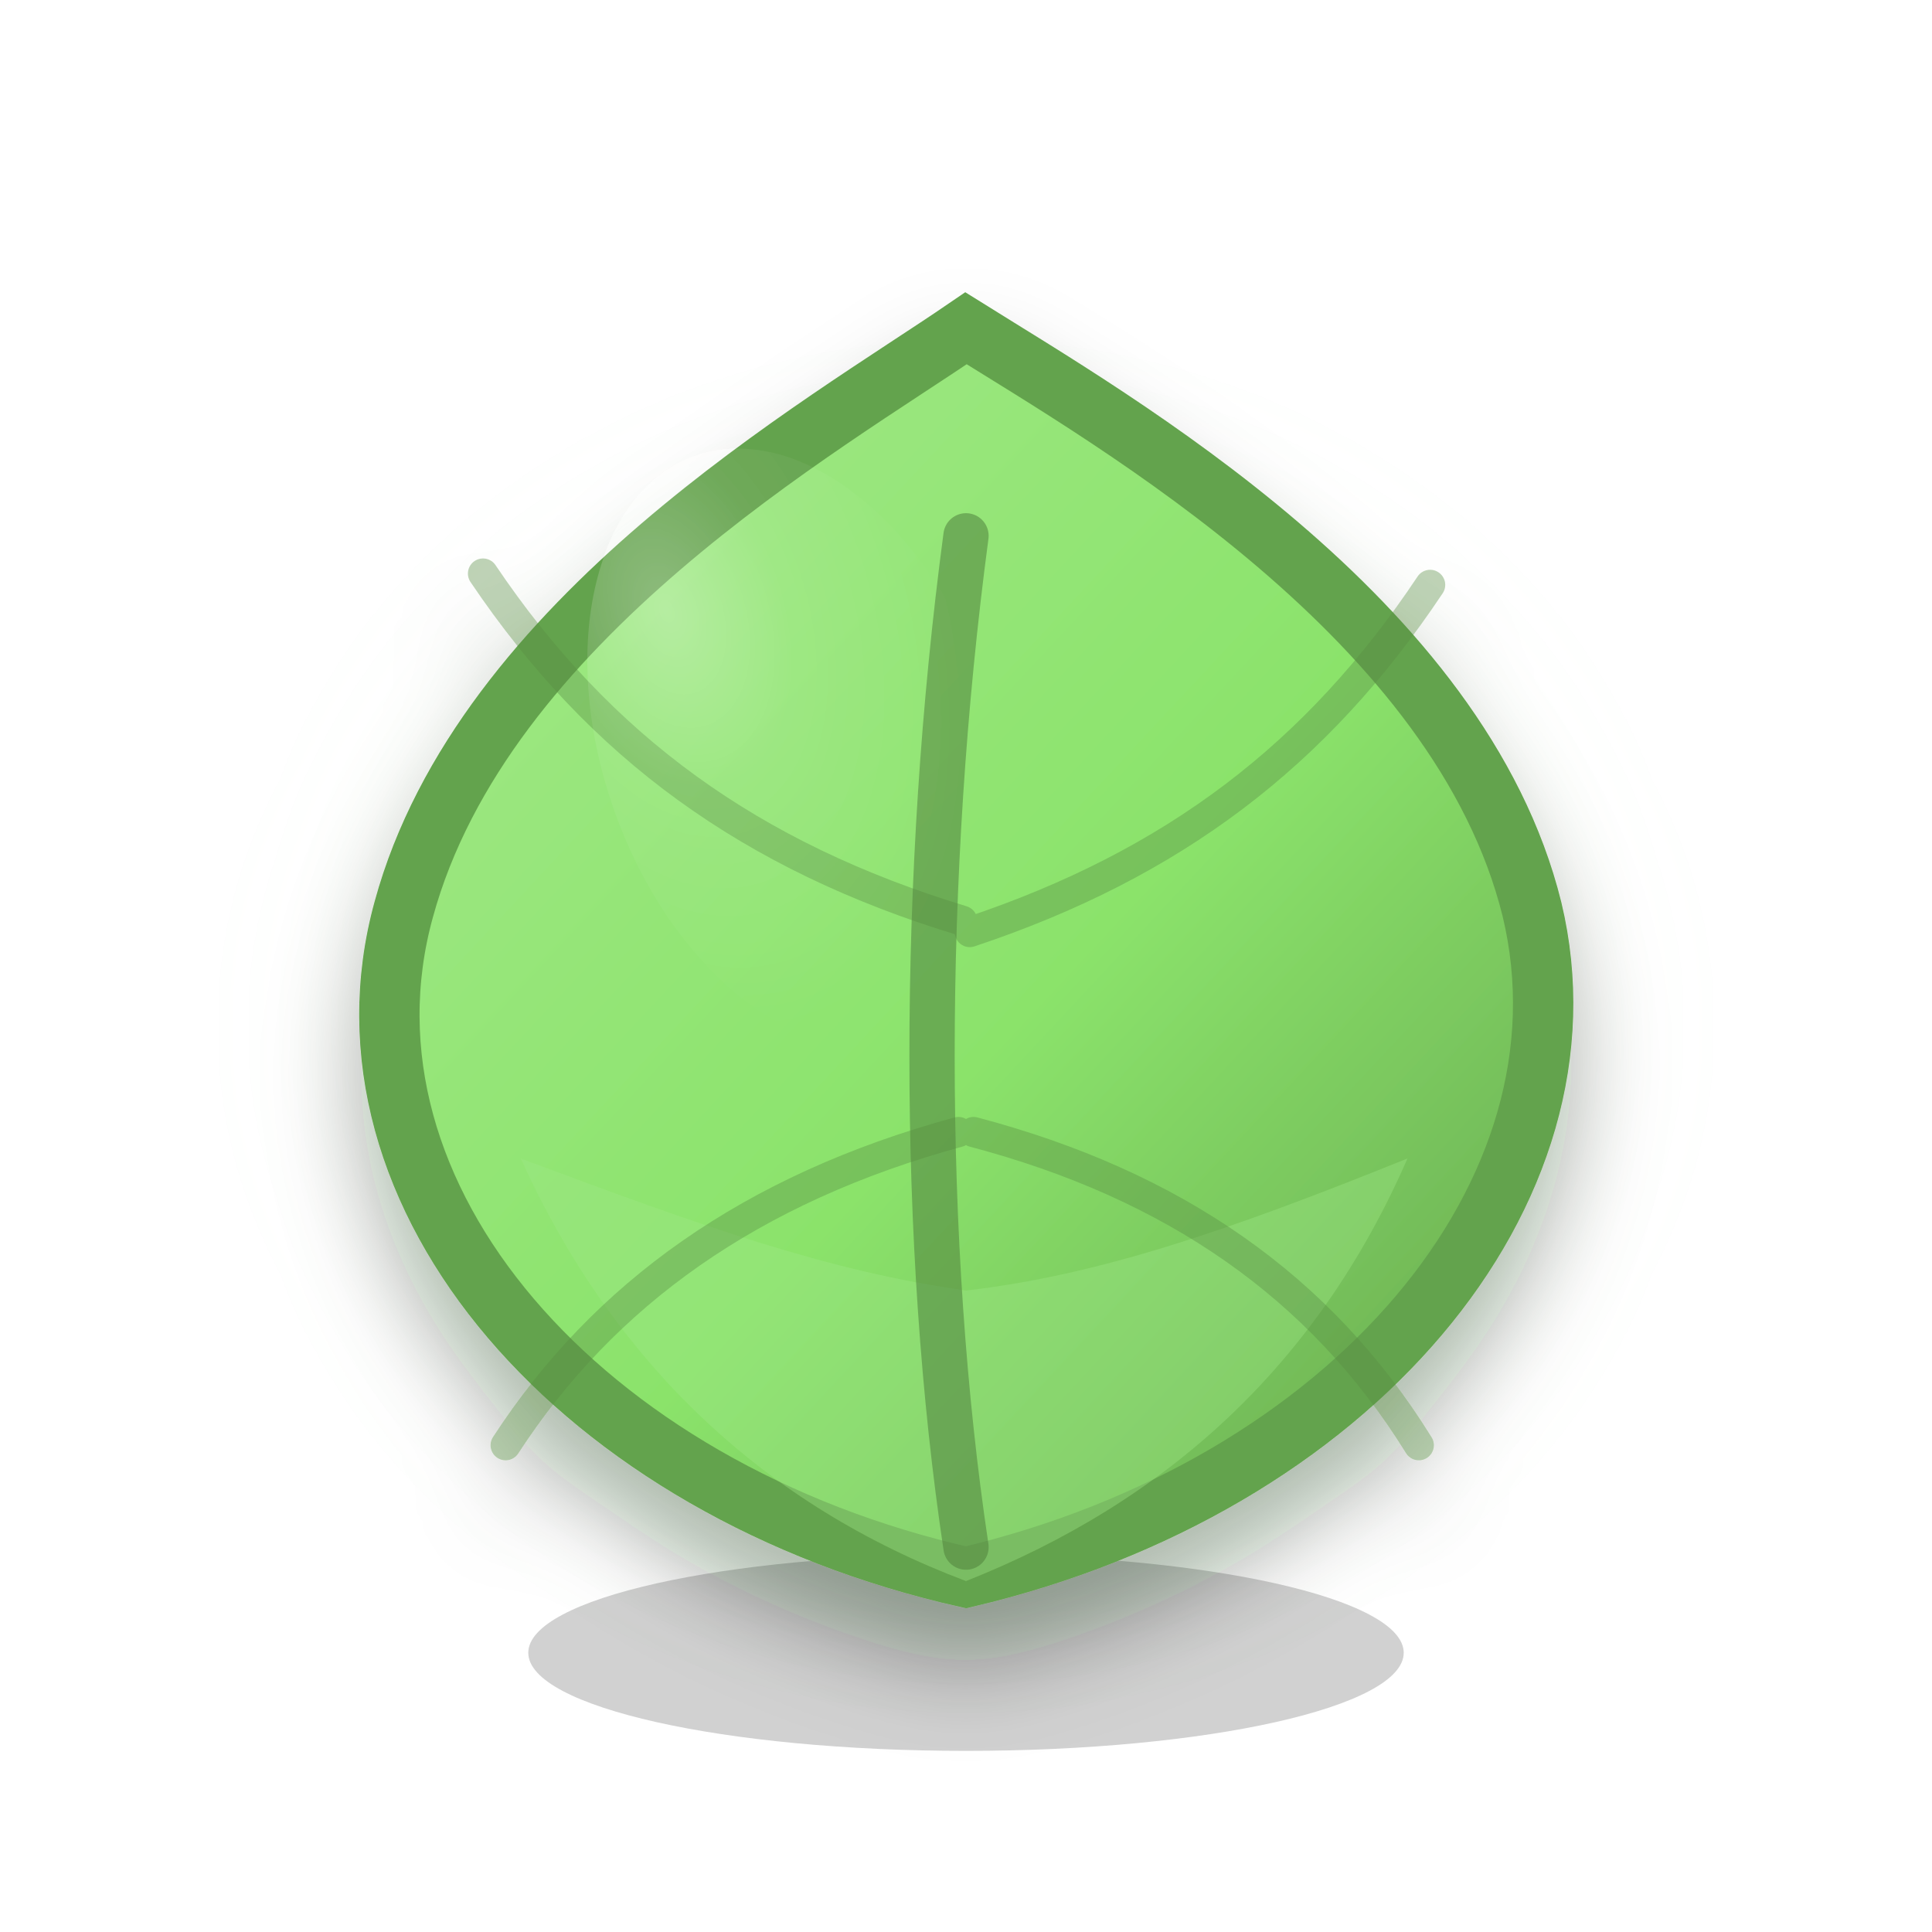
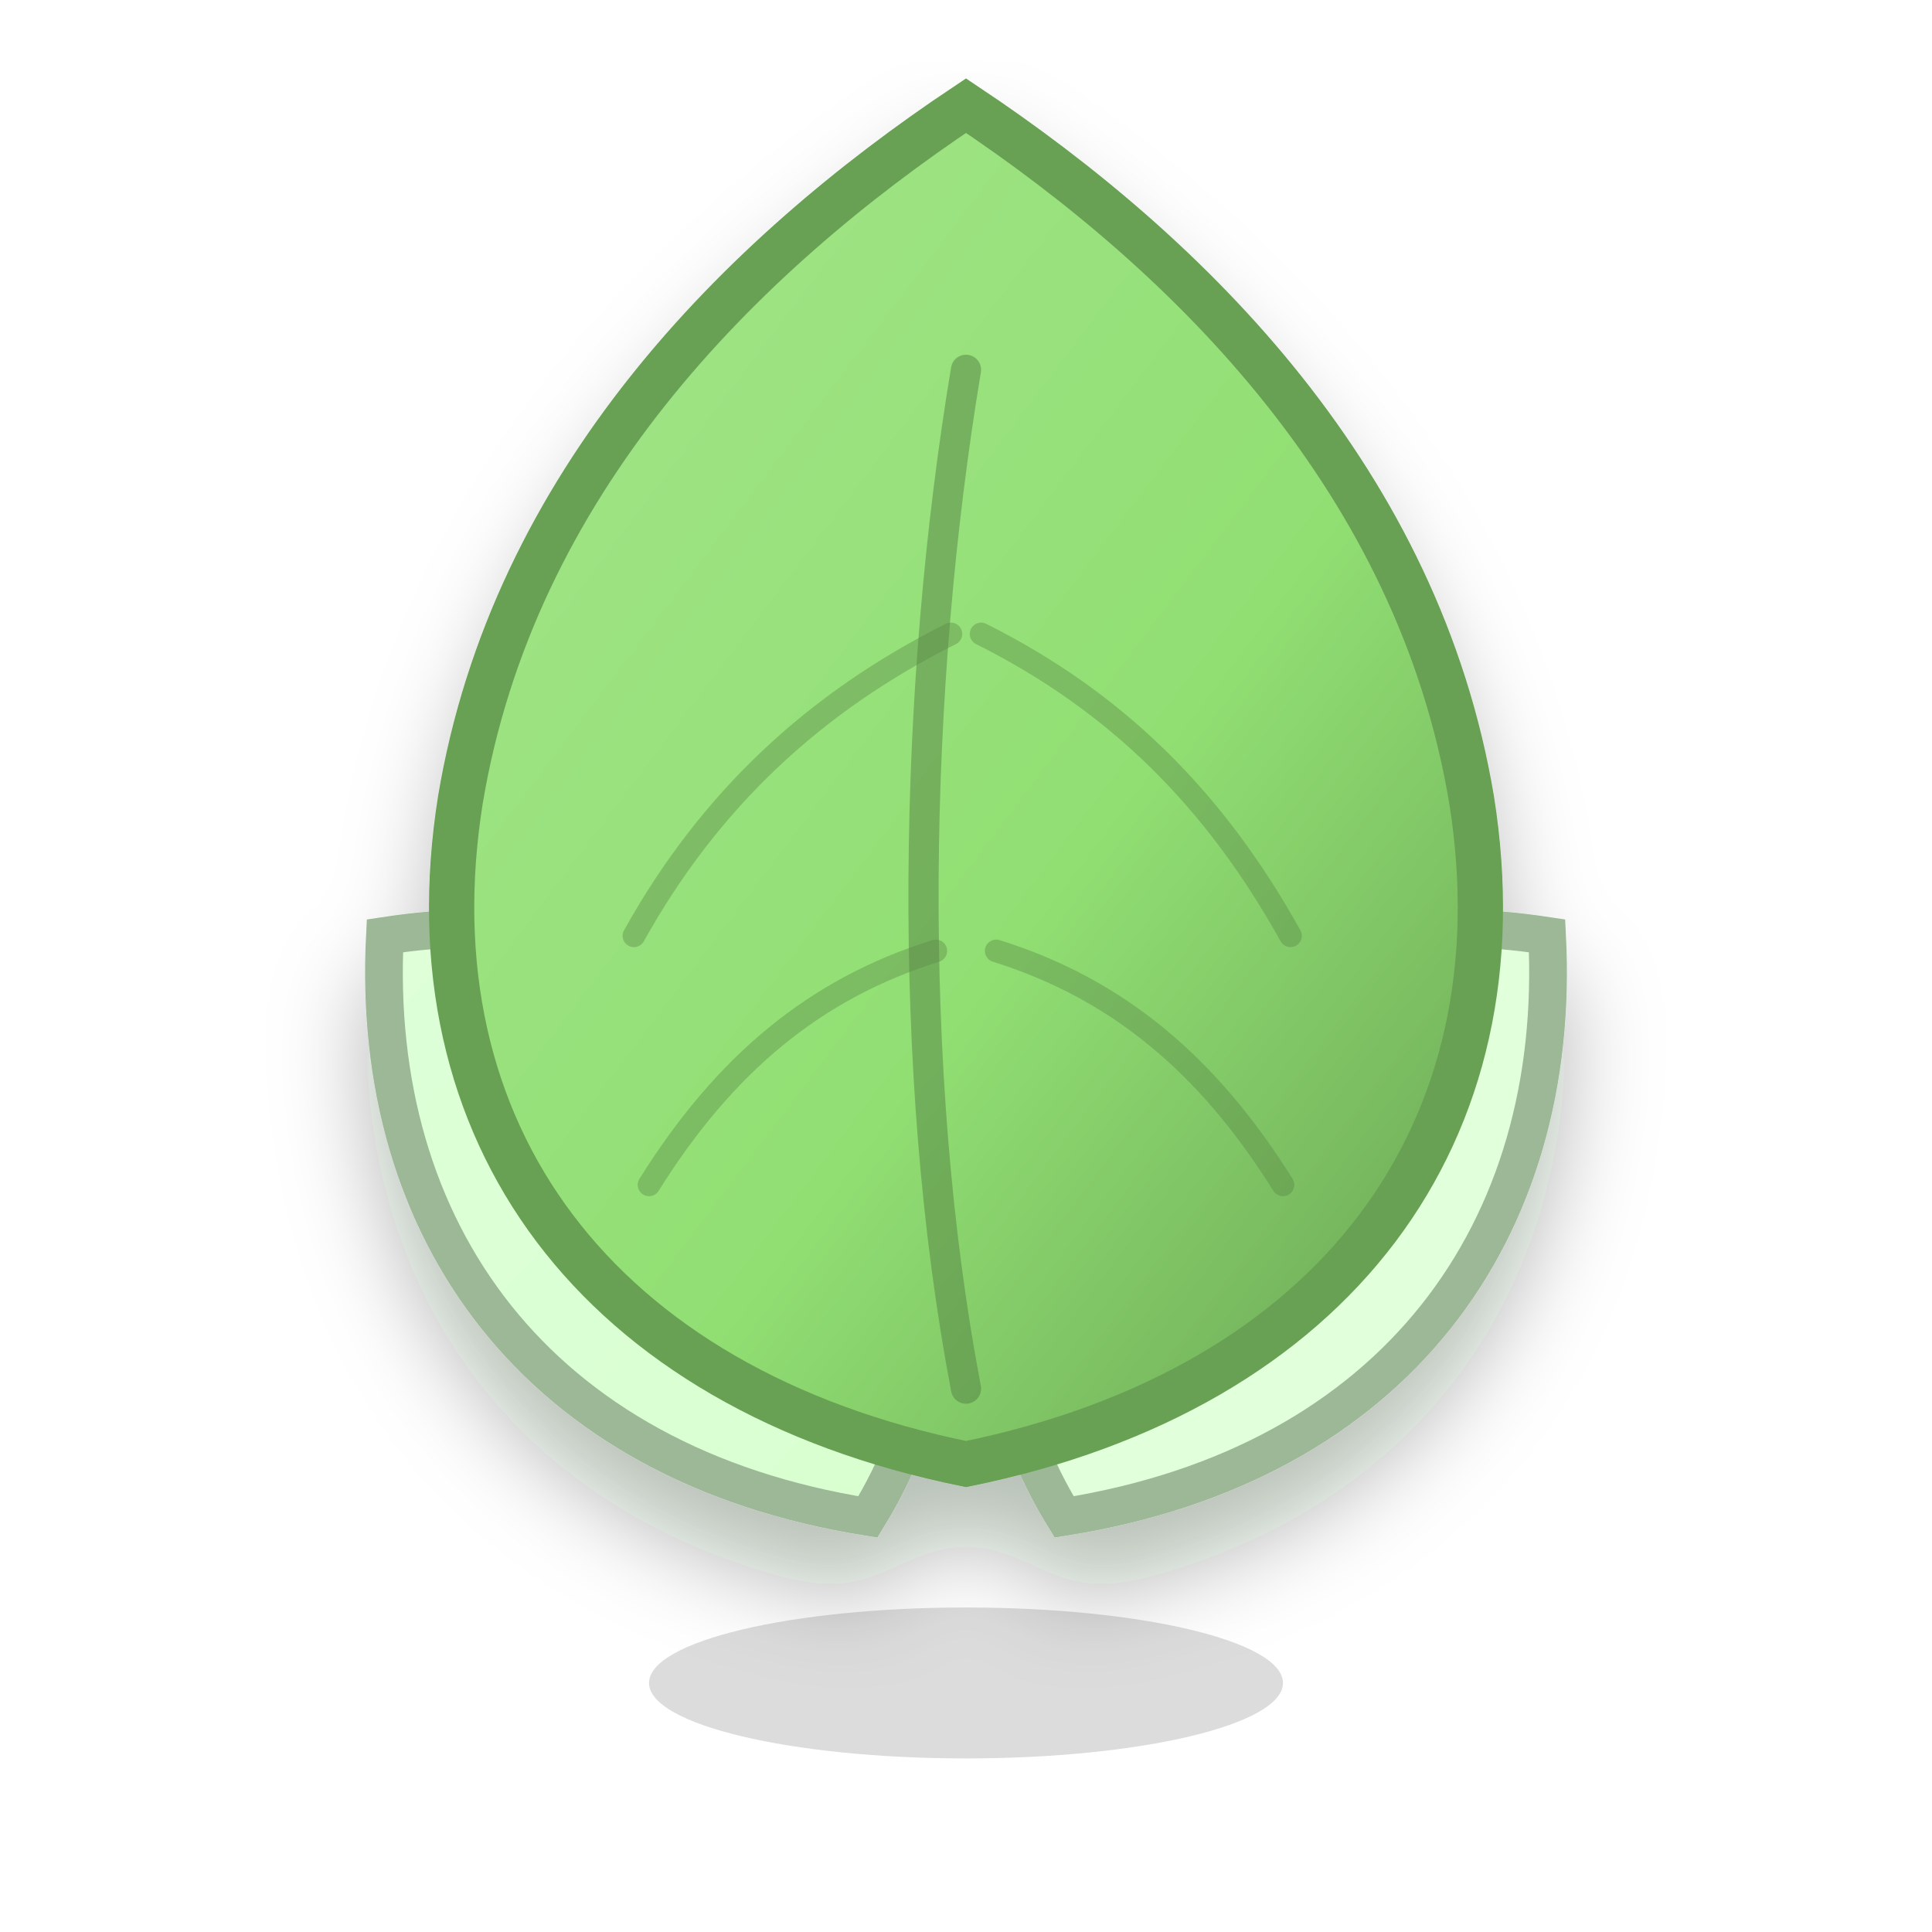
- <svg xmlns="http://www.w3.org/2000/svg" viewBox="0 0 512 512" role="img" aria-label="Alface">
+ <svg xmlns="http://www.w3.org/2000/svg" viewBox="0 0 256 256" role="img" aria-label="Alface">
  <defs>
-     <linearGradient id="alface-body" x1="0" x2="1" y1="0" y2="1">
-       <stop offset="0" stop-color="#a4e98b" />
-       <stop offset="0.55" stop-color="#8be36b" />
-       <stop offset="1" stop-color="#64a34d" />
+     <linearGradient id="alface-body" x1="0" y1="0" x2="1" y2="1">
+       <stop offset="0" stop-color="#a5e58c" />
+       <stop offset="0.58" stop-color="#91df73" />
+       <stop offset="1" stop-color="#68a153" />
    </linearGradient>
-     <linearGradient id="alface-accent" x1="0" x2="0.9" y1="0" y2="1">
-       <stop offset="0" stop-color="#dfffda" />
-       <stop offset="1" stop-color="#d7ffd1" />
+     <linearGradient id="alface-accent" x1="0" y1="0" x2="1" y2="1">
+       <stop offset="0" stop-color="#deffd8" />
+       <stop offset="1" stop-color="#d8ffd0" />
    </linearGradient>
-     <radialGradient id="alface-shine" cx="30%" cy="22%" r="70%">
-       <stop offset="0" stop-color="#ffffff" stop-opacity="0.92" />
-       <stop offset="0.42" stop-color="#ffffff" stop-opacity="0.24" />
-       <stop offset="1" stop-color="#ffffff" stop-opacity="0" />
+     <radialGradient id="alface-shine" cx="32%" cy="26%" r="58%">
+       <stop offset="0" stop-color="#fff" stop-opacity="0.9" />
+       <stop offset="0.5" stop-color="#fff" stop-opacity="0.25" />
+       <stop offset="1" stop-color="#fff" stop-opacity="0" />
    </radialGradient>
-     <radialGradient id="alface-glow" cx="50%" cy="50%" r="55%">
-       <stop offset="0" stop-color="#9fe885" stop-opacity="0.48" />
-       <stop offset="1" stop-color="#dbffd5" stop-opacity="0" />
-     </radialGradient>
-     <filter id="alface-blur" x="-40%" y="-40%" width="180%" height="180%">
-       <feGaussianBlur stdDeviation="18" />
-     </filter>
-     <filter id="alface-shadow" x="-25%" y="-25%" width="160%" height="170%">
-       <feDropShadow dx="0" dy="16" stdDeviation="12" flood-color="#05150d" flood-opacity="0.32" />
+     <filter id="alface-shadow" x="-30%" y="-30%" width="160%" height="180%">
+       <feDropShadow dx="0" dy="8" stdDeviation="6" flood-color="#09120d" flood-opacity="0.28" />
    </filter>
  </defs>
-   <ellipse cx="256" cy="272" rx="168" ry="152" fill="url(#alface-glow)" filter="url(#alface-blur)" />
-   <ellipse cx="256" cy="438" rx="116" ry="26" fill="rgba(0,0,0,.18)" />
+   <ellipse cx="128" cy="223" rx="42" ry="10" fill="rgba(0,0,0,.14)" />
  <g filter="url(#alface-shadow)">
-     <path d="M256 418c-102-23-170-101-149-177 21-77 111-128 149-154 40 25 131 77 150 154 18 75-48 153-150 177Z" fill="url(#alface-body)" stroke="#64a34d" stroke-width="16" />
-     <path d="M256 419c-53-20-93-57-118-112 48 18 82 30 118 35 35-4 70-16 117-35-24 55-64 91-117 112Z" fill="#9fe885" opacity=".38" />
-     <path d="M256 142c-12 90-12 188 0 268" fill="none" stroke="#50833e" stroke-width="12" stroke-linecap="round" opacity=".56" />
-     <path d="M255 244c-56-17-96-46-127-92M257 247c54-18 92-47 122-92M254 300c-55 15-94 43-120 83M258 300c53 14 92 41 118 83" fill="none" stroke="#568c42" stroke-width="8" stroke-linecap="round" opacity=".38" />
-     <ellipse cx="212" cy="198" rx="52" ry="82" transform="rotate(-20 212 198)" fill="url(#alface-shine)" opacity=".3" />
+     <path d="M115 201C71 194 49 163 51 124c33-5 56 8 72 39 2 11 0 25-8 38Z" fill="url(#alface-accent)" stroke="#9cb896" stroke-width="5" />
+     <path d="M141 201c44-7 66-38 64-77-33-5-56 8-72 39-2 11 0 25 8 38Z" fill="#e1ffda" stroke="#9cb896" stroke-width="5" />
+     <path d="M128 194c-49-10-74-44-67-88 7-42 37-72 67-92 30 20 60 50 67 92 7 44-18 78-67 88Z" fill="url(#alface-body)" stroke="#68a153" stroke-width="6" />
+     <path d="M128 49c-7 42-8 93 0 135" fill="none" stroke="#548143" stroke-width="4" stroke-linecap="round" opacity=".5" />
+     <path d="M126 84c-18 9-32 22-42 40M130 84c18 9 31 22 41 40M124 126c-16 5-28 15-38 31M132 126c16 5 28 15 38 31" fill="none" stroke="#5a8a47" stroke-width="3" stroke-linecap="round" opacity=".42" />
  </g>
</svg>
